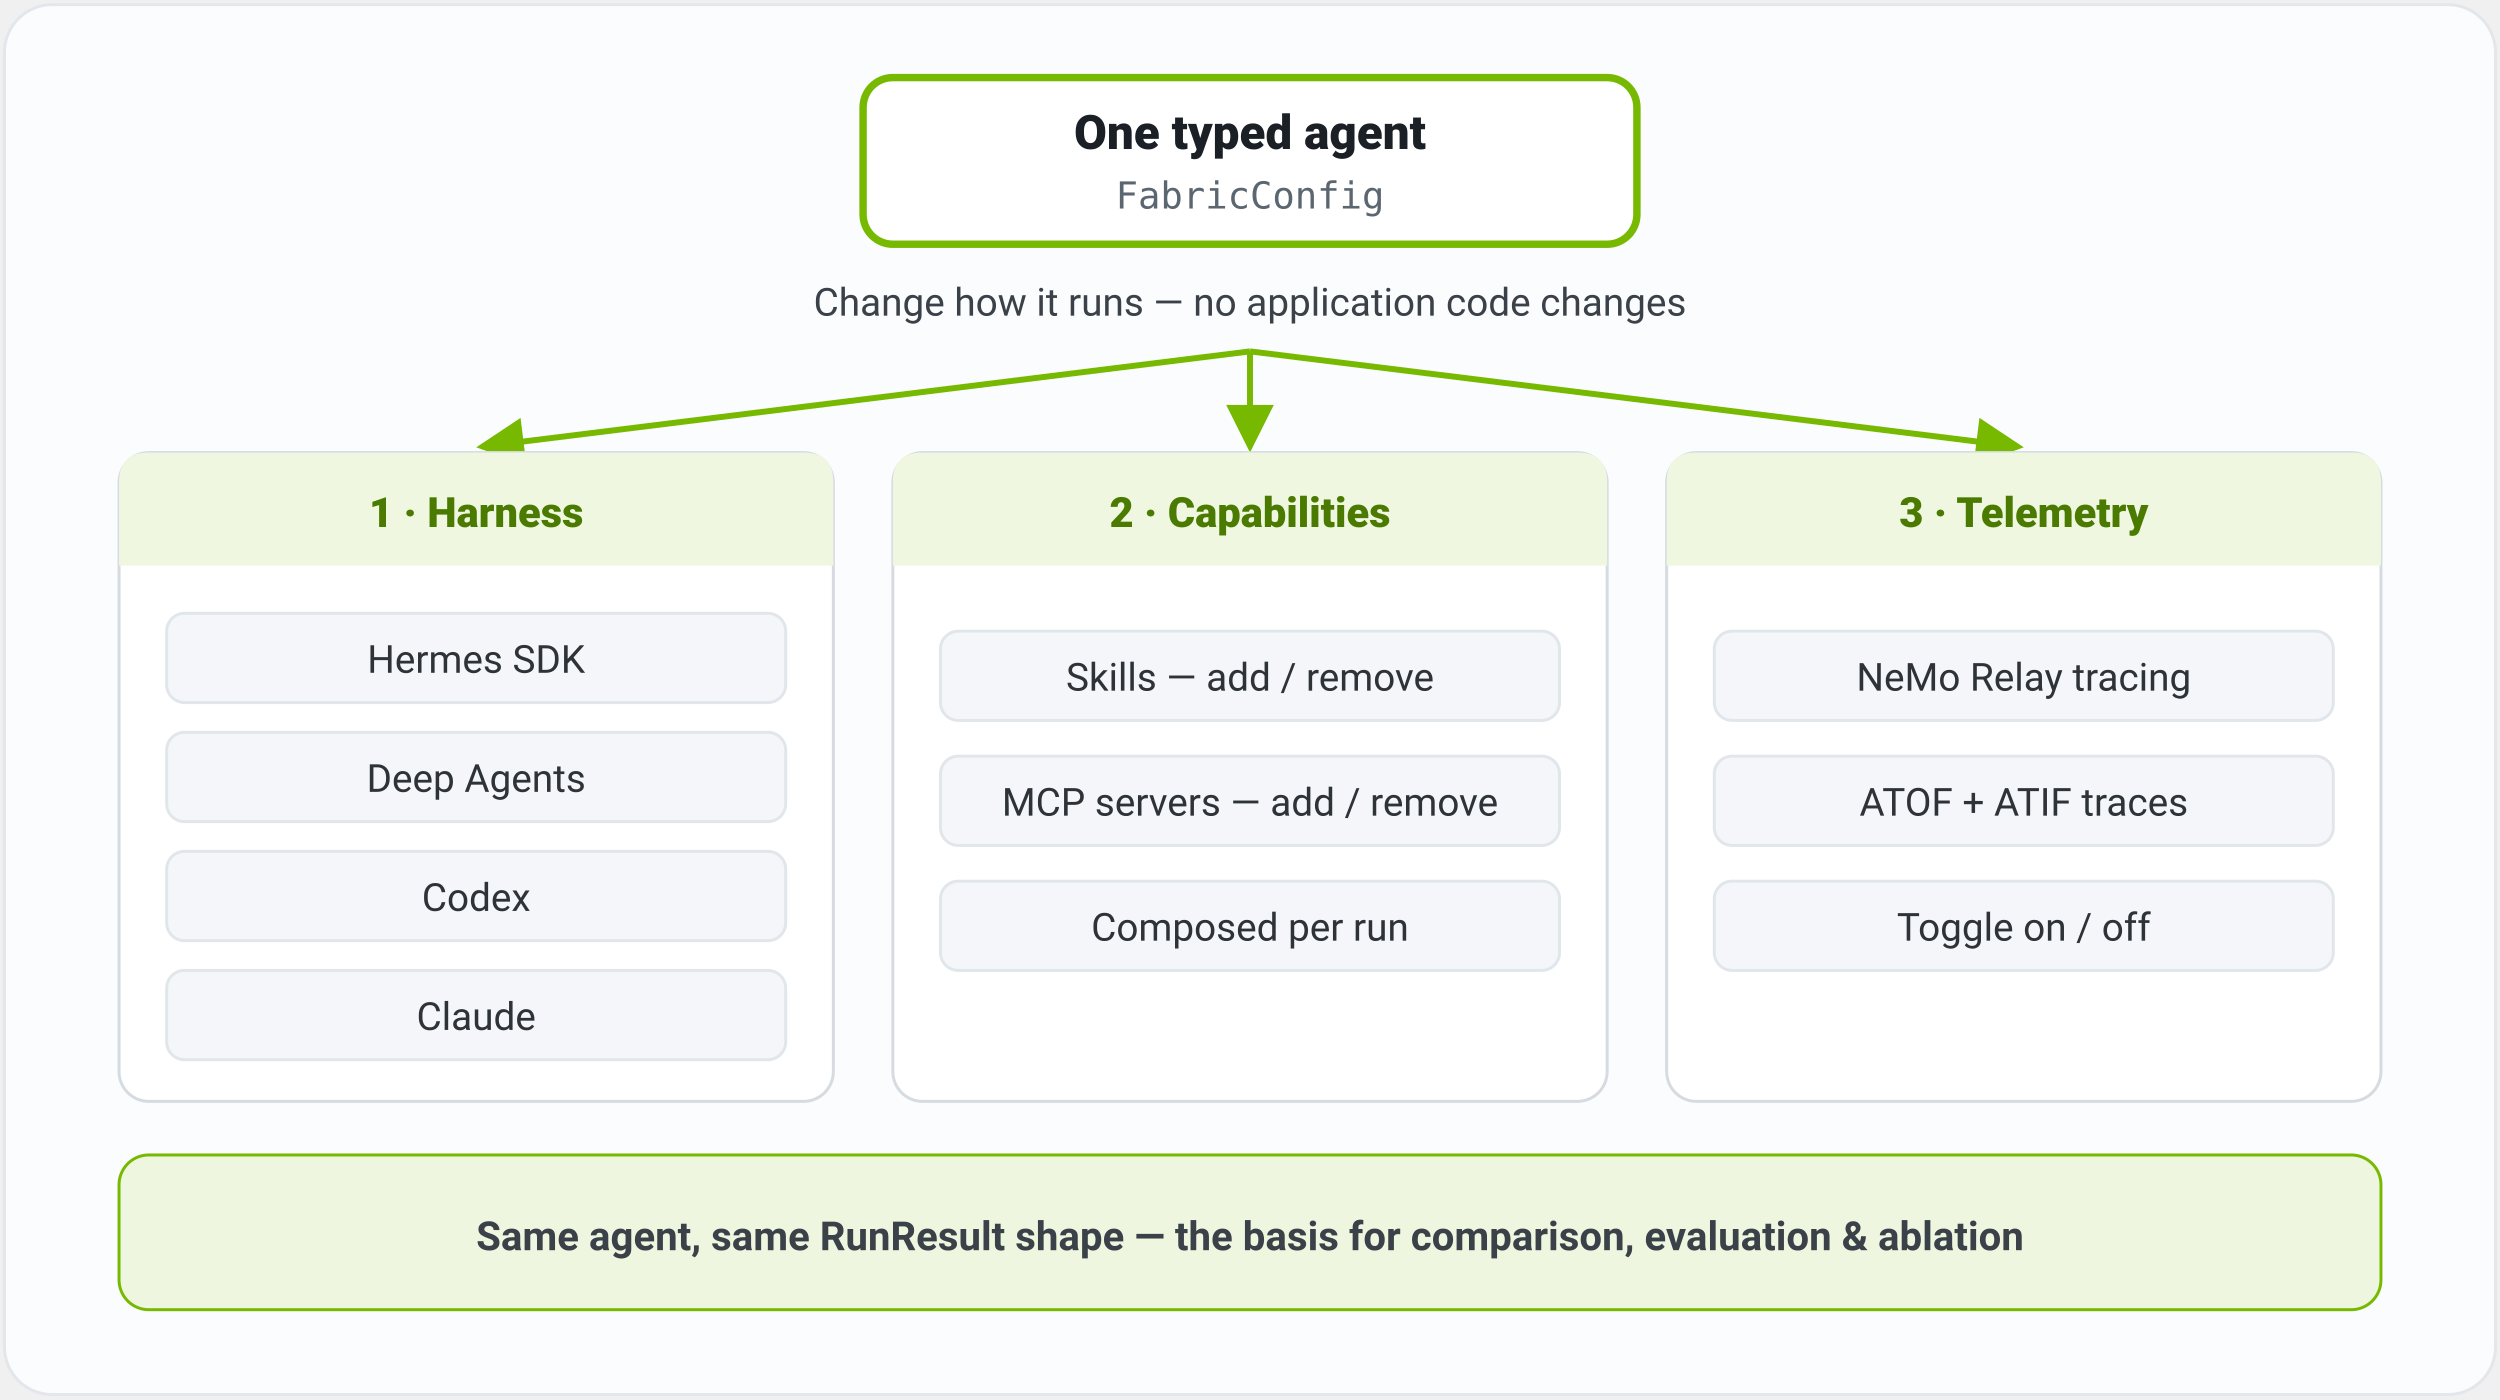
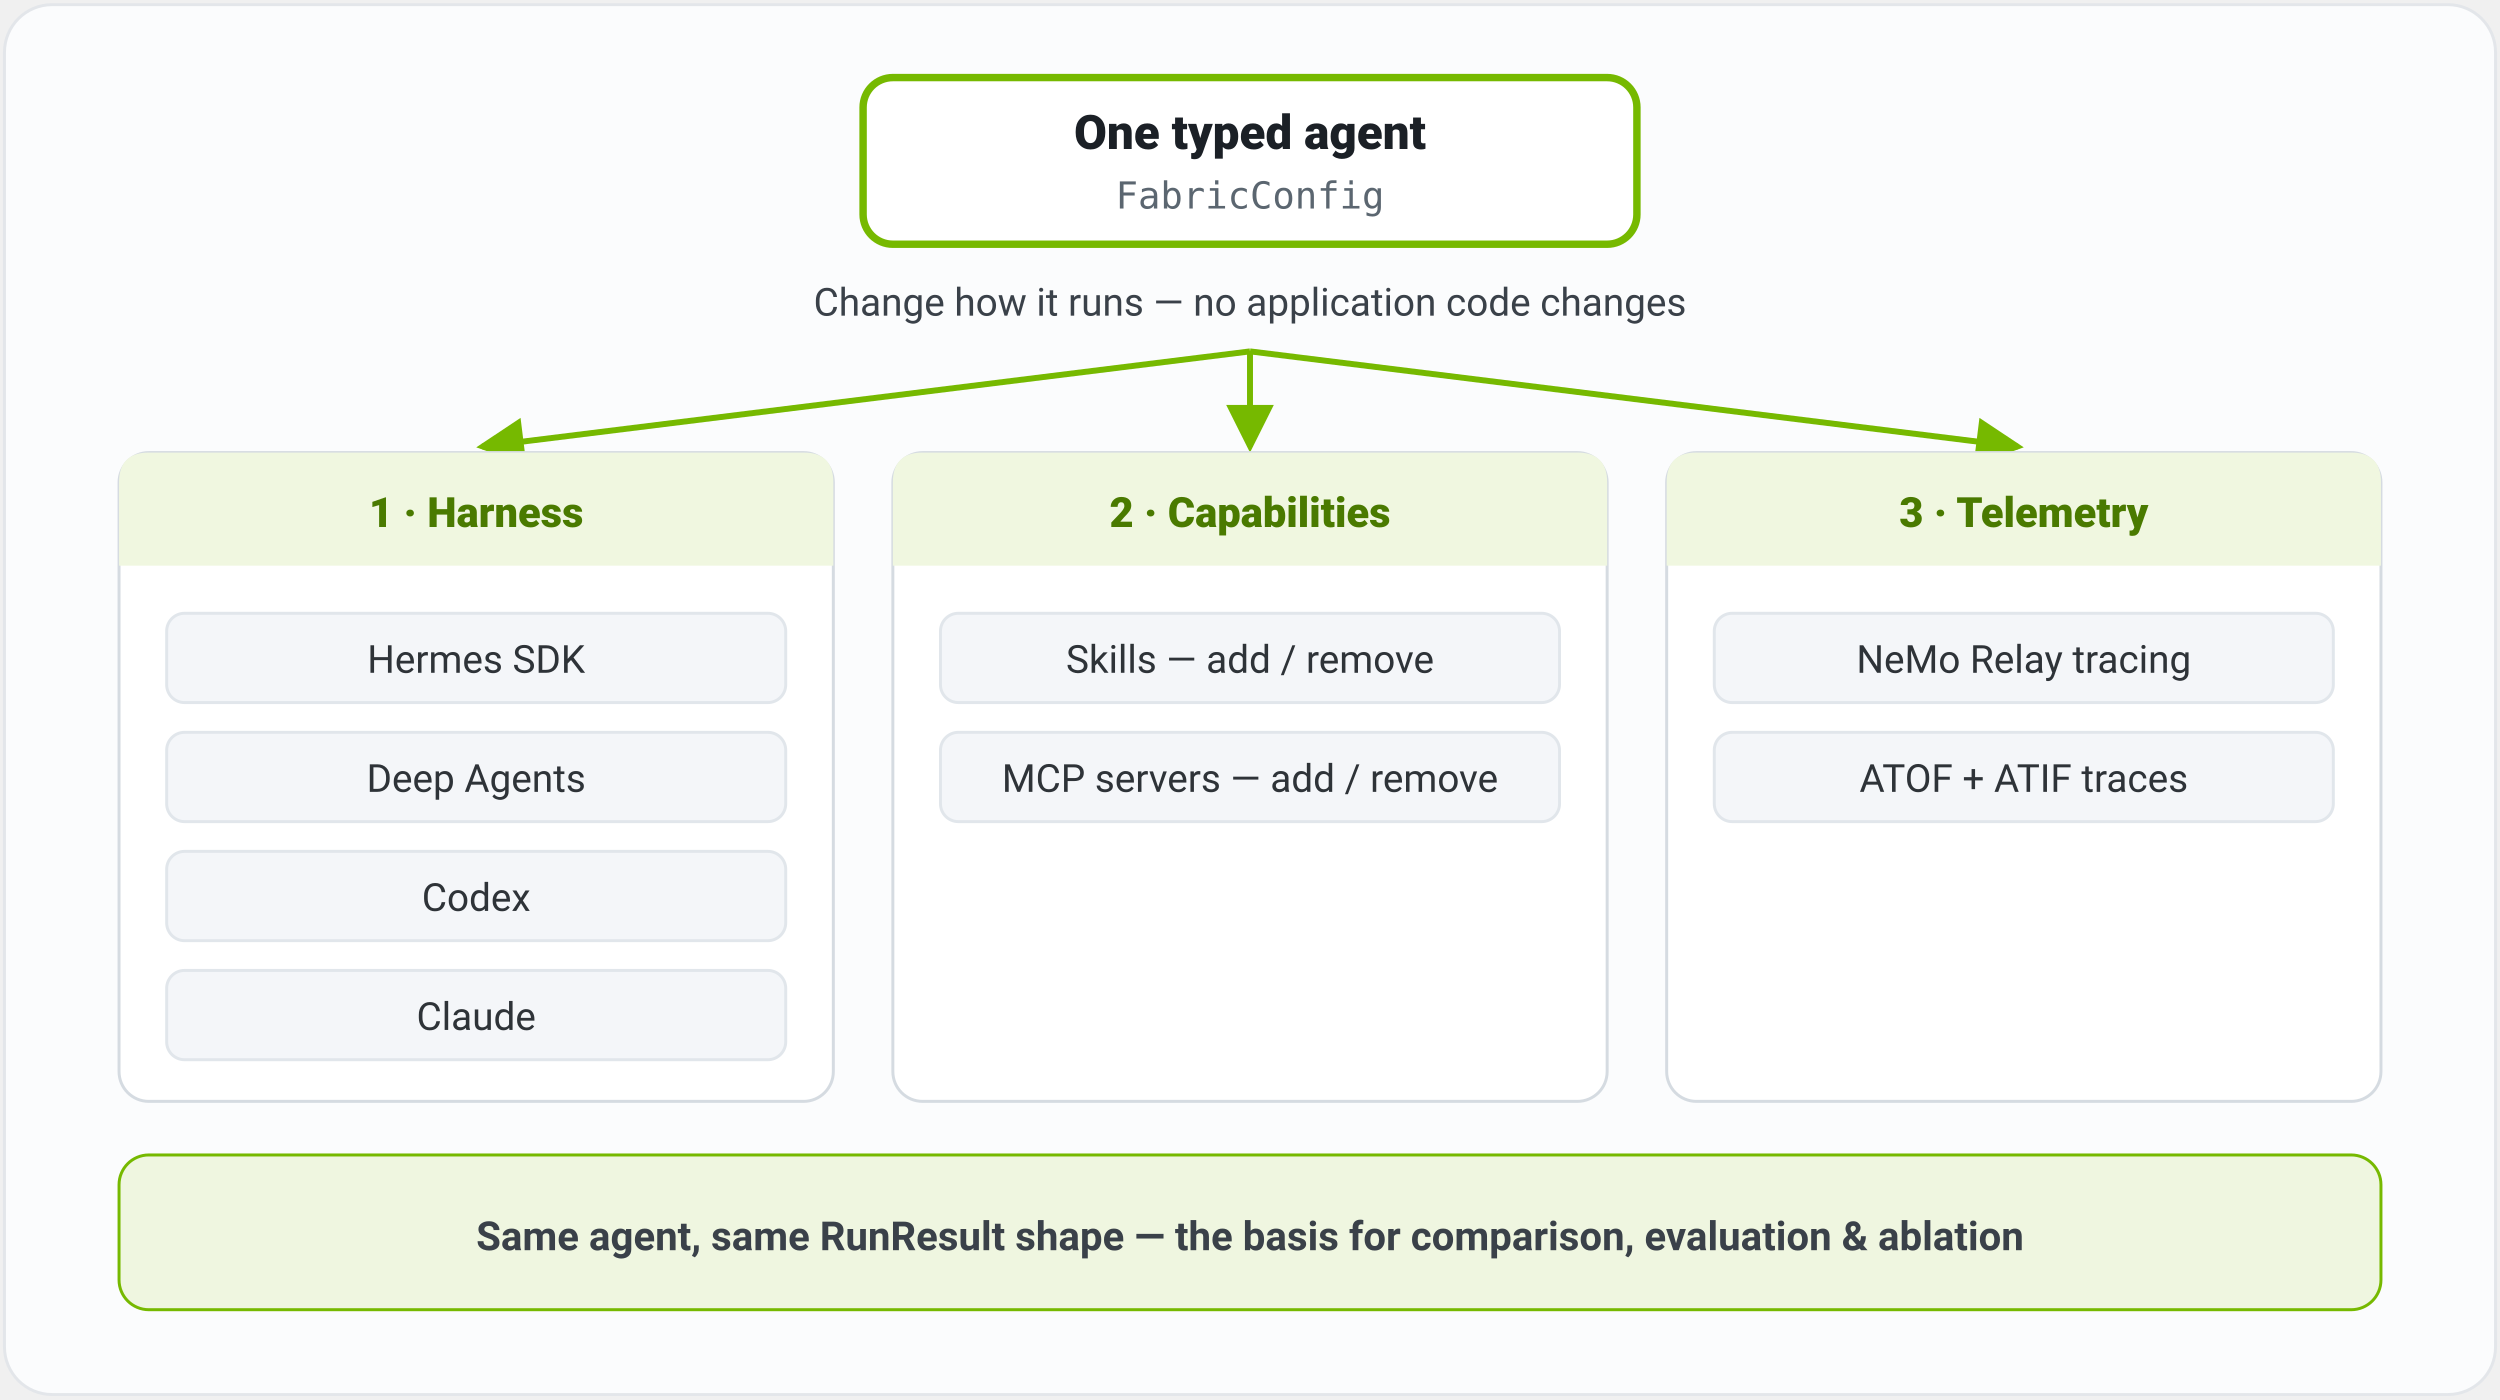
<svg xmlns="http://www.w3.org/2000/svg" viewBox="0 0 840 470" width="620" height="347" role="img" font-family="-apple-system, BlinkMacSystemFont, 'Segoe UI', Roboto, Helvetica, Arial, sans-serif">
  <defs>
    <marker id="agrn2" markerWidth="10" markerHeight="10" refX="7" refY="4" orient="auto">
      <path d="M0,0 L8,4 L0,8 Z" fill="#76B900" />
    </marker>
  </defs>
  <rect x="1.5" y="1.5" width="837" height="467" rx="16" fill="#FBFCFD" stroke="#E3E6EA" />
  <rect x="290" y="26" width="260" height="56" rx="10" fill="#FFFFFF" stroke="#76B900" stroke-width="2.5" />
  <text x="420" y="50" text-anchor="middle" font-size="16" font-weight="800" fill="#1B2026">One typed agent</text>
  <text x="420" y="70" text-anchor="middle" font-size="12.5" fill="#5B6670" font-family="ui-monospace, SFMono-Regular, Menlo, monospace">FabricConfig</text>
  <text x="420" y="106" text-anchor="middle" font-size="13" fill="#3A4149">Change how it runs — no application code changes</text>
  <line x1="420" y1="118" x2="162" y2="150" stroke="#76B900" stroke-width="2" marker-end="url(#agrn2)" />
  <line x1="420" y1="118" x2="420" y2="150" stroke="#76B900" stroke-width="2" marker-end="url(#agrn2)" />
  <line x1="420" y1="118" x2="678" y2="150" stroke="#76B900" stroke-width="2" marker-end="url(#agrn2)" />
  <rect x="40" y="152" width="240" height="218" rx="10" fill="#FFFFFF" stroke="#D5DBE1" />
  <rect x="300" y="152" width="240" height="218" rx="10" fill="#FFFFFF" stroke="#D5DBE1" />
  <rect x="560" y="152" width="240" height="218" rx="10" fill="#FFFFFF" stroke="#D5DBE1" />
  <path d="M40,190 L40,162 Q40,152 50,152 L270,152 Q280,152 280,162 L280,190 Z" fill="#F0F7E0" />
  <path d="M300,190 L300,162 Q300,152 310,152 L530,152 Q540,152 540,162 L540,190 Z" fill="#F0F7E0" />
  <path d="M560,190 L560,162 Q560,152 570,152 L790,152 Q800,152 800,162 L800,190 Z" fill="#F0F7E0" />
  <g text-anchor="middle" font-size="14" font-weight="800" fill="#4A7A00">
    <text x="160" y="177">1 · Harness</text>
    <text x="420" y="177">2 · Capabilities</text>
    <text x="680" y="177">3 · Telemetry</text>
  </g>
  <g font-size="13" fill="#2E3338" text-anchor="middle">
    <rect x="56" y="206" width="208" height="30" rx="6" fill="#F4F6F9" stroke="#E1E6EB" />
    <text x="160" y="226">Hermes SDK</text>
    <rect x="56" y="246" width="208" height="30" rx="6" fill="#F4F6F9" stroke="#E1E6EB" />
    <text x="160" y="266">Deep Agents</text>
    <rect x="56" y="286" width="208" height="30" rx="6" fill="#F4F6F9" stroke="#E1E6EB" />
    <text x="160" y="306">Codex</text>
    <rect x="56" y="326" width="208" height="30" rx="6" fill="#F4F6F9" stroke="#E1E6EB" />
    <text x="160" y="346">Claude</text>
-     <rect x="316" y="212" width="208" height="30" rx="6" fill="#F4F6F9" stroke="#E1E6EB" />
-     <text x="420" y="232">Skills — add / remove</text>
-     <rect x="316" y="254" width="208" height="30" rx="6" fill="#F4F6F9" stroke="#E1E6EB" />
-     <text x="420" y="274">MCP servers — add / remove</text>
-     <rect x="316" y="296" width="208" height="30" rx="6" fill="#F4F6F9" stroke="#E1E6EB" />
-     <text x="420" y="316">Composed per run</text>
-     <rect x="576" y="212" width="208" height="30" rx="6" fill="#F4F6F9" stroke="#E1E6EB" />
-     <text x="680" y="232">NeMo Relay tracing</text>
-     <rect x="576" y="254" width="208" height="30" rx="6" fill="#F4F6F9" stroke="#E1E6EB" />
-     <text x="680" y="274">ATOF + ATIF traces</text>
-     <rect x="576" y="296" width="208" height="30" rx="6" fill="#F4F6F9" stroke="#E1E6EB" />
-     <text x="680" y="316">Toggle on / off</text>
+     <rect x="316" y="206" width="208" height="30" rx="6" fill="#F4F6F9" stroke="#E1E6EB" />
+     <text x="420" y="226">Skills — add / remove</text>
+     <rect x="316" y="246" width="208" height="30" rx="6" fill="#F4F6F9" stroke="#E1E6EB" />
+     <text x="420" y="266">MCP servers — add / remove</text>
+     <rect x="576" y="206" width="208" height="30" rx="6" fill="#F4F6F9" stroke="#E1E6EB" />
+     <text x="680" y="226">NeMo Relay tracing</text>
+     <rect x="576" y="246" width="208" height="30" rx="6" fill="#F4F6F9" stroke="#E1E6EB" />
+     <text x="680" y="266">ATOF + ATIF traces</text>
  </g>
  <rect x="40" y="388" width="760" height="52" rx="10" fill="#EFF6E0" stroke="#76B900" />
  <text x="420" y="420" text-anchor="middle" font-size="13.5" font-weight="600" fill="#3A4149">Same agent, same RunResult shape — the basis for comparison, evaluation &amp; ablation</text>
</svg>
